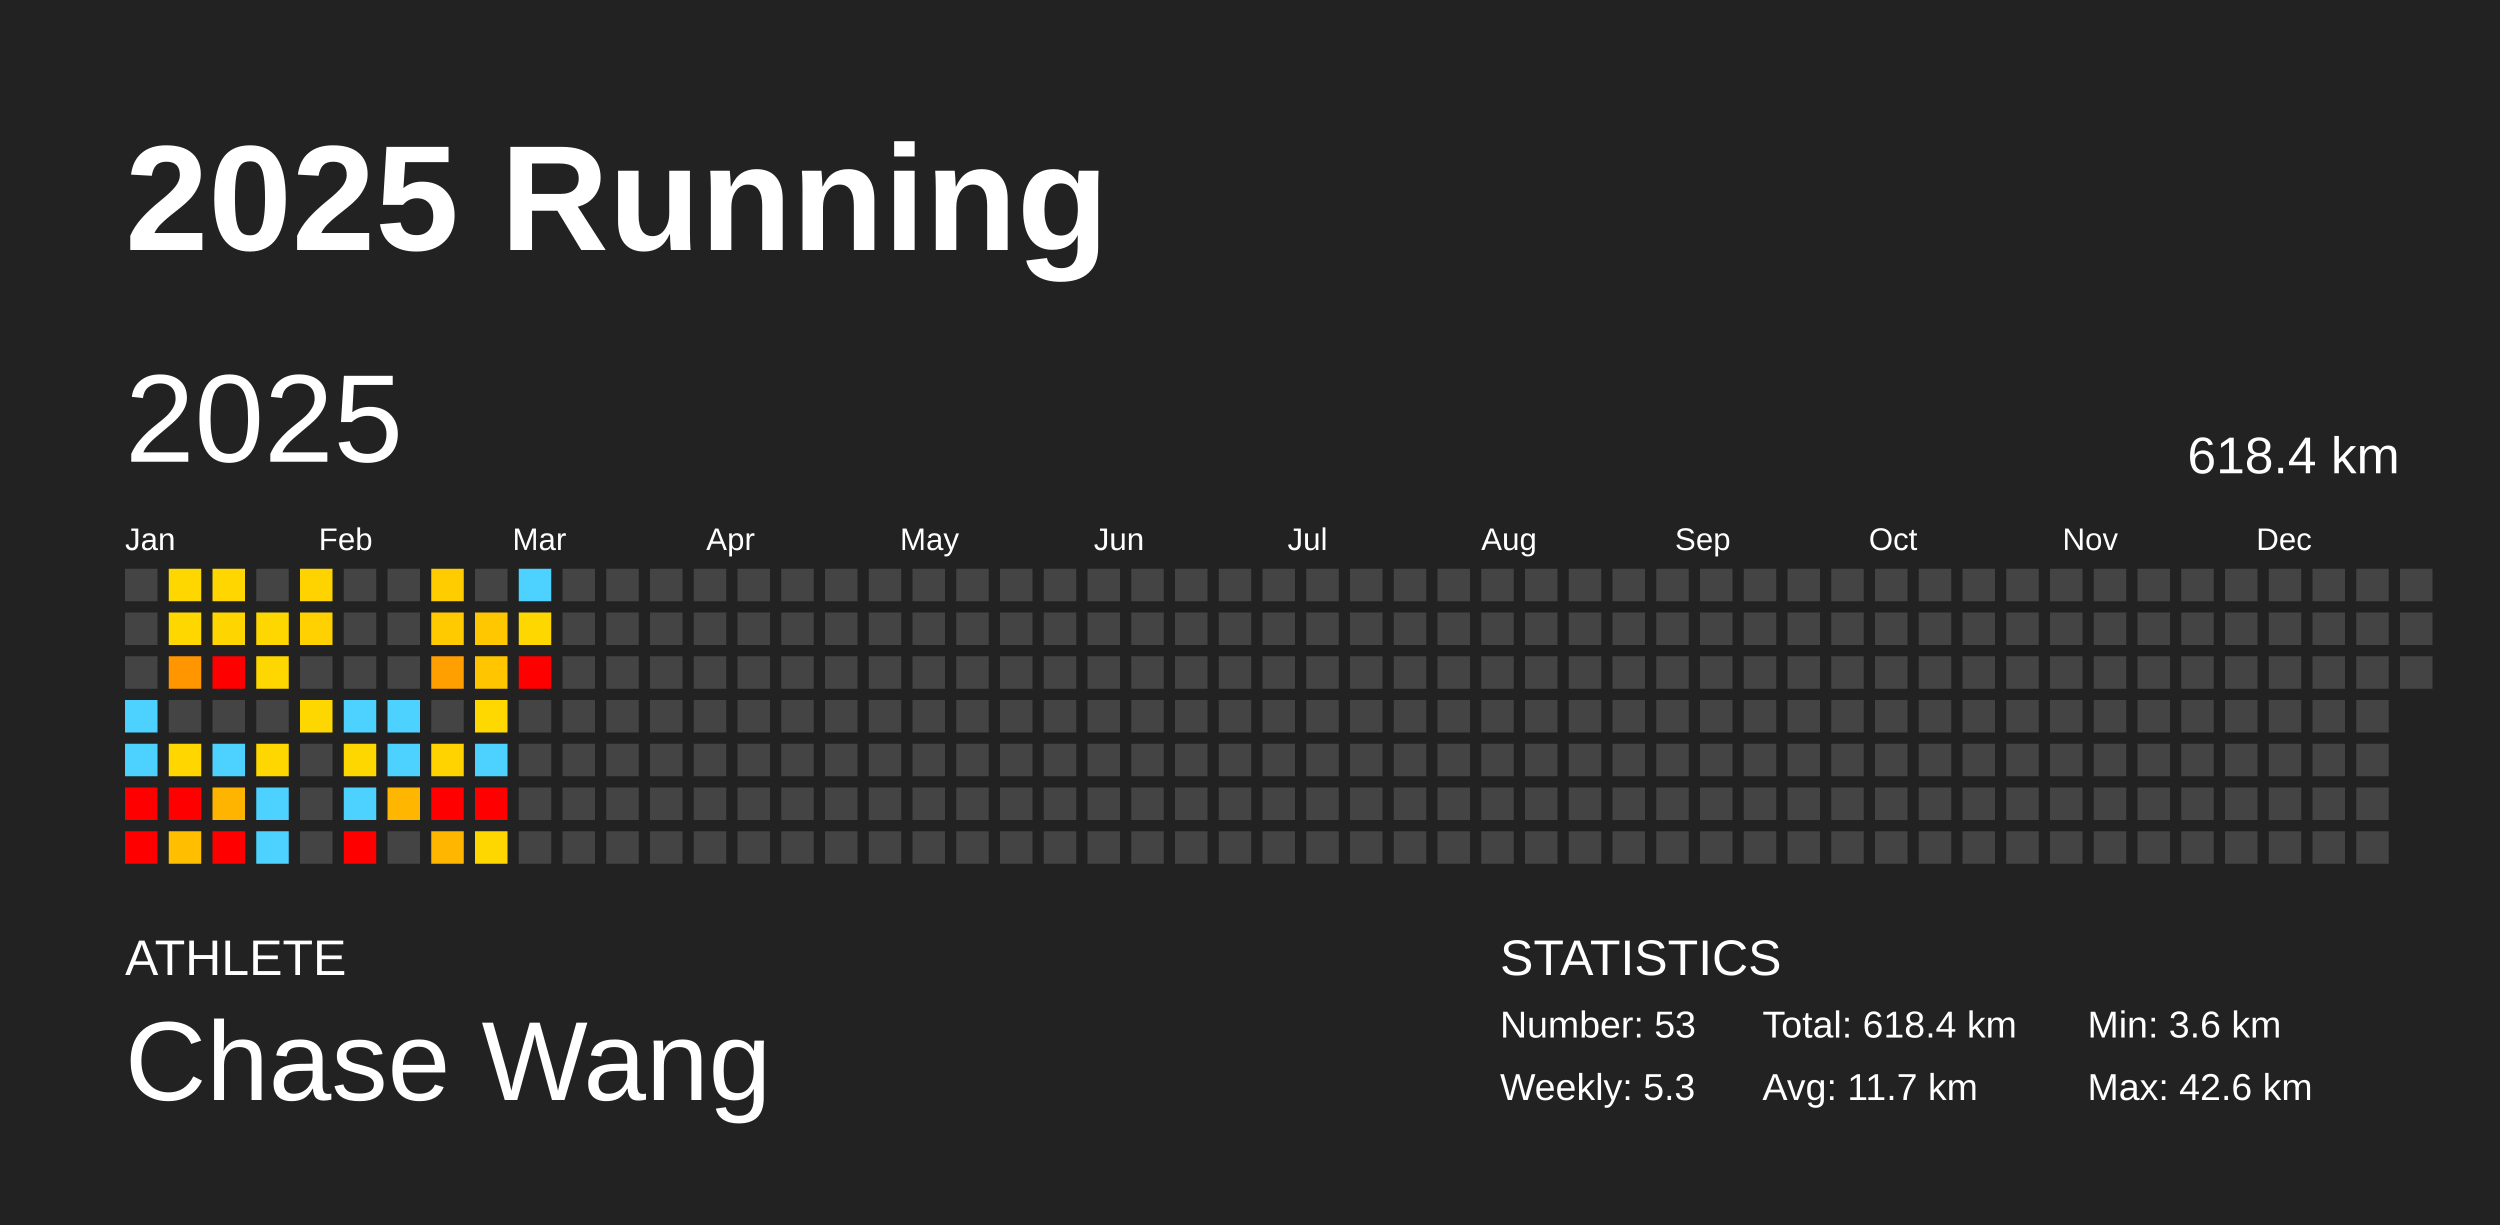
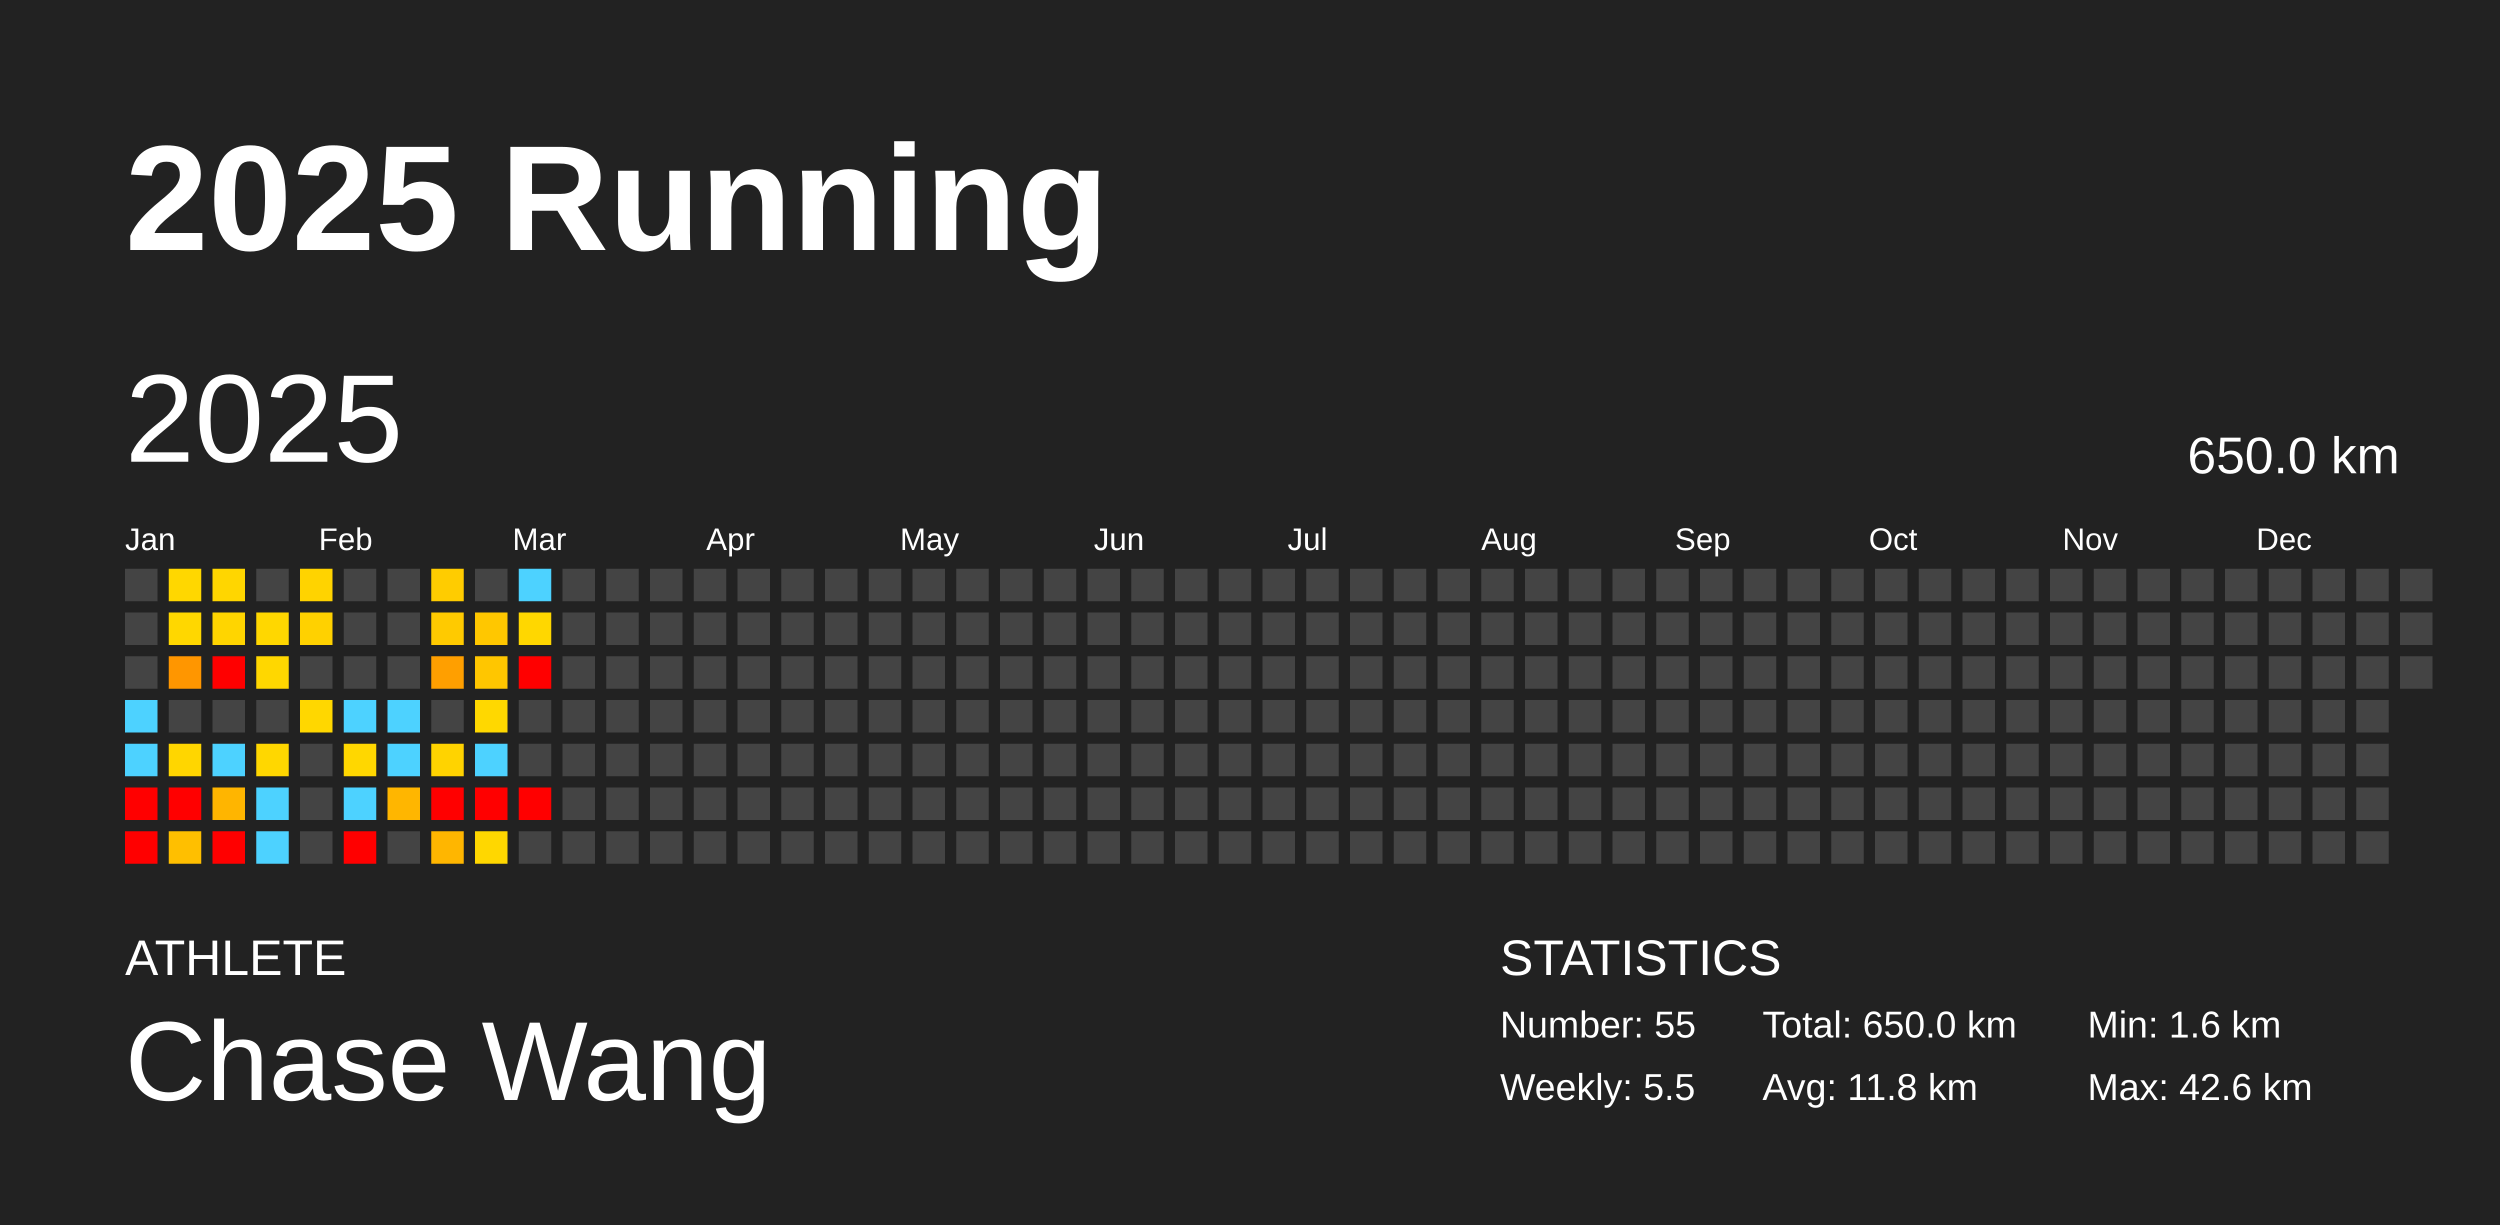
<svg xmlns="http://www.w3.org/2000/svg" baseProfile="full" height="98mm" version="1.1" viewBox="0,0,200,98" width="200mm">
  <defs />
  <rect fill="#222222" height="98" width="200" x="0" y="0" />
  <text fill="#FFFFFF" style="font-size:12px; font-family:Arial; font-weight:bold;" x="10" y="20">2025 Running</text>
  <text fill="#FFFFFF" style="font-size:4px; font-family:Arial" x="10" y="78">ATHLETE</text>
  <text fill="#FFFFFF" style="font-size:9px; font-family:Arial" x="10" y="88">Chase Wang</text>
  <text fill="#FFFFFF" style="font-size:4px; font-family:Arial" x="120" y="78">STATISTICS</text>
-   <text fill="#FFFFFF" style="font-size:3px; font-family:Arial" x="120" y="83">Number: 53</text>
-   <text fill="#FFFFFF" style="font-size:3px; font-family:Arial" x="120" y="88">Weekly: 5.3</text>
-   <text fill="#FFFFFF" style="font-size:3px; font-family:Arial" x="141" y="83">Total: 618.4 km</text>
-   <text fill="#FFFFFF" style="font-size:3px; font-family:Arial" x="141" y="88">Avg: 11.7 km</text>
-   <text fill="#FFFFFF" style="font-size:3px; font-family:Arial" x="167" y="83">Min: 3.6 km</text>
+   <text fill="#FFFFFF" style="font-size:3px; font-family:Arial" x="120" y="83">Number: 55</text>
+   <text fill="#FFFFFF" style="font-size:3px; font-family:Arial" x="120" y="88">Weekly: 5.5</text>
+   <text fill="#FFFFFF" style="font-size:3px; font-family:Arial" x="141" y="83">Total: 650.0 km</text>
+   <text fill="#FFFFFF" style="font-size:3px; font-family:Arial" x="141" y="88">Avg: 11.8 km</text>
+   <text fill="#FFFFFF" style="font-size:3px; font-family:Arial" x="167" y="83">Min: 1.6 km</text>
  <text fill="#FFFFFF" style="font-size:3px; font-family:Arial" x="167" y="88">Max: 42.6 km</text>
  <text dominant-baseline="hanging" fill="#FFFFFF" style="font-size:10.0px; font-family:Arial;" x="10" y="30">2025</text>
-   <text dominant-baseline="hanging" fill="#FFFFFF" style="font-size:4.125px; font-family:Arial;" x="175" y="35">618.4 km</text>
+   <text dominant-baseline="hanging" fill="#FFFFFF" style="font-size:4.125px; font-family:Arial;" x="175" y="35">650.0 km</text>
  <text fill="#FFFFFF" style="font-size:2.5px; font-family:Arial" x="10.0" y="44">Jan</text>
  <text fill="#FFFFFF" style="font-size:2.5px; font-family:Arial" x="25.5" y="44">Feb</text>
  <text fill="#FFFFFF" style="font-size:2.5px; font-family:Arial" x="41.0" y="44">Mar</text>
  <text fill="#FFFFFF" style="font-size:2.5px; font-family:Arial" x="56.5" y="44">Apr</text>
  <text fill="#FFFFFF" style="font-size:2.5px; font-family:Arial" x="72.0" y="44">May</text>
  <text fill="#FFFFFF" style="font-size:2.5px; font-family:Arial" x="87.5" y="44">Jun</text>
  <text fill="#FFFFFF" style="font-size:2.5px; font-family:Arial" x="103.0" y="44">Jul</text>
  <text fill="#FFFFFF" style="font-size:2.5px; font-family:Arial" x="118.5" y="44">Aug</text>
  <text fill="#FFFFFF" style="font-size:2.5px; font-family:Arial" x="134.0" y="44">Sep</text>
  <text fill="#FFFFFF" style="font-size:2.5px; font-family:Arial" x="149.5" y="44">Oct</text>
  <text fill="#FFFFFF" style="font-size:2.5px; font-family:Arial" x="165.0" y="44">Nov</text>
  <text fill="#FFFFFF" style="font-size:2.5px; font-family:Arial" x="180.5" y="44">Dec</text>
  <rect fill="#444444" height="2.6" width="2.6" x="10.0" y="45.5" />
  <rect fill="#444444" height="2.6" width="2.6" x="10.0" y="49.0" />
  <rect fill="#444444" height="2.6" width="2.6" x="10.0" y="52.5" />
  <rect fill="#4dd2ff" height="2.6" width="2.6" x="10.0" y="56.0" />
  <rect fill="#4dd2ff" height="2.6" width="2.6" x="10.0" y="59.5" />
  <rect fill="red" height="2.6" width="2.6" x="10.0" y="63.0" />
  <rect fill="red" height="2.6" width="2.6" x="10.0" y="66.5" />
  <rect fill="#ffd700" height="2.6" width="2.6" x="13.5" y="45.5" />
  <rect fill="#ffd700" height="2.6" width="2.6" x="13.5" y="49.0" />
  <rect fill="#ff9600" height="2.6" width="2.6" x="13.5" y="52.5" />
  <rect fill="#444444" height="2.6" width="2.6" x="13.5" y="56.0" />
  <rect fill="#ffd600" height="2.6" width="2.6" x="13.5" y="59.5" />
  <rect fill="red" height="2.6" width="2.6" x="13.5" y="63.0" />
  <rect fill="#ffbf00" height="2.6" width="2.6" x="13.5" y="66.5" />
  <rect fill="#ffd600" height="2.6" width="2.6" x="17.0" y="45.5" />
  <rect fill="#ffd500" height="2.6" width="2.6" x="17.0" y="49.0" />
  <rect fill="red" height="2.6" width="2.6" x="17.0" y="52.5" />
  <rect fill="#444444" height="2.6" width="2.6" x="17.0" y="56.0" />
  <rect fill="#4dd2ff" height="2.6" width="2.6" x="17.0" y="59.5" />
  <rect fill="#ffb500" height="2.6" width="2.6" x="17.0" y="63.0" />
  <rect fill="red" height="2.6" width="2.6" x="17.0" y="66.5" />
  <rect fill="#444444" height="2.6" width="2.6" x="20.5" y="45.5" />
  <rect fill="#ffd700" height="2.6" width="2.6" x="20.5" y="49.0" />
  <rect fill="#ffd700" height="2.6" width="2.6" x="20.5" y="52.5" />
  <rect fill="#444444" height="2.6" width="2.6" x="20.5" y="56.0" />
  <rect fill="#ffd700" height="2.6" width="2.6" x="20.5" y="59.5" />
  <rect fill="#4dd2ff" height="2.6" width="2.6" x="20.5" y="63.0" />
  <rect fill="#4dd2ff" height="2.6" width="2.6" x="20.5" y="66.5" />
  <rect fill="#ffd300" height="2.6" width="2.6" x="24.0" y="45.5" />
  <rect fill="#ffd100" height="2.6" width="2.6" x="24.0" y="49.0" />
  <rect fill="#444444" height="2.6" width="2.6" x="24.0" y="52.5" />
  <rect fill="#ffd700" height="2.6" width="2.6" x="24.0" y="56.0" />
  <rect fill="#444444" height="2.6" width="2.6" x="24.0" y="59.5" />
  <rect fill="#444444" height="2.6" width="2.6" x="24.0" y="63.0" />
  <rect fill="#444444" height="2.6" width="2.6" x="24.0" y="66.5" />
  <rect fill="#444444" height="2.6" width="2.6" x="27.5" y="45.5" />
  <rect fill="#444444" height="2.6" width="2.6" x="27.5" y="49.0" />
  <rect fill="#444444" height="2.6" width="2.6" x="27.5" y="52.5" />
  <rect fill="#4dd2ff" height="2.6" width="2.6" x="27.5" y="56.0" />
  <rect fill="#ffd700" height="2.6" width="2.6" x="27.5" y="59.5" />
  <rect fill="#4dd2ff" height="2.6" width="2.6" x="27.5" y="63.0" />
  <rect fill="red" height="2.6" width="2.6" x="27.5" y="66.5" />
  <rect fill="#444444" height="2.6" width="2.6" x="31.0" y="45.5" />
  <rect fill="#444444" height="2.6" width="2.6" x="31.0" y="49.0" />
  <rect fill="#444444" height="2.6" width="2.6" x="31.0" y="52.5" />
  <rect fill="#4dd2ff" height="2.6" width="2.6" x="31.0" y="56.0" />
  <rect fill="#4dd2ff" height="2.6" width="2.6" x="31.0" y="59.5" />
  <rect fill="#ffb600" height="2.6" width="2.6" x="31.0" y="63.0" />
  <rect fill="#444444" height="2.6" width="2.6" x="31.0" y="66.5" />
  <rect fill="#ffcc00" height="2.6" width="2.6" x="34.5" y="45.5" />
  <rect fill="#ffca00" height="2.6" width="2.6" x="34.5" y="49.0" />
  <rect fill="#ff9f00" height="2.6" width="2.6" x="34.5" y="52.5" />
  <rect fill="#444444" height="2.6" width="2.6" x="34.5" y="56.0" />
  <rect fill="#ffd300" height="2.6" width="2.6" x="34.5" y="59.5" />
  <rect fill="red" height="2.6" width="2.6" x="34.5" y="63.0" />
  <rect fill="#ffb600" height="2.6" width="2.6" x="34.5" y="66.5" />
  <rect fill="#444444" height="2.6" width="2.6" x="38.0" y="45.5" />
  <rect fill="#ffc700" height="2.6" width="2.6" x="38.0" y="49.0" />
  <rect fill="#ffc600" height="2.6" width="2.6" x="38.0" y="52.5" />
  <rect fill="#ffd800" height="2.6" width="2.6" x="38.0" y="56.0" />
  <rect fill="#4dd2ff" height="2.6" width="2.6" x="38.0" y="59.5" />
  <rect fill="red" height="2.6" width="2.6" x="38.0" y="63.0" />
  <rect fill="#ffd700" height="2.6" width="2.6" x="38.0" y="66.5" />
  <rect fill="#4dd2ff" height="2.6" width="2.6" x="41.5" y="45.5" />
  <rect fill="#ffd700" height="2.6" width="2.6" x="41.5" y="49.0" />
  <rect fill="red" height="2.6" width="2.6" x="41.5" y="52.5" />
  <rect fill="#444444" height="2.6" width="2.6" x="41.5" y="56.0" />
  <rect fill="#444444" height="2.6" width="2.6" x="41.5" y="59.5" />
-   <rect fill="#444444" height="2.6" width="2.6" x="41.5" y="63.0" />
+   <rect fill="red" height="2.6" width="2.6" x="41.5" y="63.0" />
  <rect fill="#444444" height="2.6" width="2.6" x="41.5" y="66.5" />
  <rect fill="#444444" height="2.6" width="2.6" x="45.0" y="45.5" />
  <rect fill="#444444" height="2.6" width="2.6" x="45.0" y="49.0" />
  <rect fill="#444444" height="2.6" width="2.6" x="45.0" y="52.5" />
  <rect fill="#444444" height="2.6" width="2.6" x="45.0" y="56.0" />
  <rect fill="#444444" height="2.6" width="2.6" x="45.0" y="59.5" />
  <rect fill="#444444" height="2.6" width="2.6" x="45.0" y="63.0" />
  <rect fill="#444444" height="2.6" width="2.6" x="45.0" y="66.5" />
  <rect fill="#444444" height="2.6" width="2.6" x="48.5" y="45.5" />
  <rect fill="#444444" height="2.6" width="2.6" x="48.5" y="49.0" />
  <rect fill="#444444" height="2.6" width="2.6" x="48.5" y="52.5" />
  <rect fill="#444444" height="2.6" width="2.6" x="48.5" y="56.0" />
  <rect fill="#444444" height="2.6" width="2.6" x="48.5" y="59.5" />
  <rect fill="#444444" height="2.6" width="2.6" x="48.5" y="63.0" />
  <rect fill="#444444" height="2.6" width="2.6" x="48.5" y="66.5" />
  <rect fill="#444444" height="2.6" width="2.6" x="52.0" y="45.5" />
  <rect fill="#444444" height="2.6" width="2.6" x="52.0" y="49.0" />
  <rect fill="#444444" height="2.6" width="2.6" x="52.0" y="52.5" />
  <rect fill="#444444" height="2.6" width="2.6" x="52.0" y="56.0" />
  <rect fill="#444444" height="2.6" width="2.6" x="52.0" y="59.5" />
  <rect fill="#444444" height="2.6" width="2.6" x="52.0" y="63.0" />
  <rect fill="#444444" height="2.6" width="2.6" x="52.0" y="66.5" />
  <rect fill="#444444" height="2.6" width="2.6" x="55.5" y="45.5" />
  <rect fill="#444444" height="2.6" width="2.6" x="55.5" y="49.0" />
  <rect fill="#444444" height="2.6" width="2.6" x="55.5" y="52.5" />
  <rect fill="#444444" height="2.6" width="2.6" x="55.5" y="56.0" />
  <rect fill="#444444" height="2.6" width="2.6" x="55.5" y="59.5" />
  <rect fill="#444444" height="2.6" width="2.6" x="55.5" y="63.0" />
  <rect fill="#444444" height="2.6" width="2.6" x="55.5" y="66.5" />
  <rect fill="#444444" height="2.6" width="2.6" x="59.0" y="45.5" />
  <rect fill="#444444" height="2.6" width="2.6" x="59.0" y="49.0" />
  <rect fill="#444444" height="2.6" width="2.6" x="59.0" y="52.5" />
  <rect fill="#444444" height="2.6" width="2.6" x="59.0" y="56.0" />
  <rect fill="#444444" height="2.6" width="2.6" x="59.0" y="59.5" />
  <rect fill="#444444" height="2.6" width="2.6" x="59.0" y="63.0" />
  <rect fill="#444444" height="2.6" width="2.6" x="59.0" y="66.5" />
  <rect fill="#444444" height="2.6" width="2.6" x="62.5" y="45.5" />
  <rect fill="#444444" height="2.6" width="2.6" x="62.5" y="49.0" />
  <rect fill="#444444" height="2.6" width="2.6" x="62.5" y="52.5" />
  <rect fill="#444444" height="2.6" width="2.6" x="62.5" y="56.0" />
  <rect fill="#444444" height="2.6" width="2.6" x="62.5" y="59.5" />
  <rect fill="#444444" height="2.6" width="2.6" x="62.5" y="63.0" />
  <rect fill="#444444" height="2.6" width="2.6" x="62.5" y="66.5" />
  <rect fill="#444444" height="2.6" width="2.6" x="66.0" y="45.5" />
  <rect fill="#444444" height="2.6" width="2.6" x="66.0" y="49.0" />
  <rect fill="#444444" height="2.6" width="2.6" x="66.0" y="52.5" />
  <rect fill="#444444" height="2.6" width="2.6" x="66.0" y="56.0" />
  <rect fill="#444444" height="2.6" width="2.6" x="66.0" y="59.5" />
  <rect fill="#444444" height="2.6" width="2.6" x="66.0" y="63.0" />
  <rect fill="#444444" height="2.6" width="2.6" x="66.0" y="66.5" />
  <rect fill="#444444" height="2.6" width="2.6" x="69.5" y="45.5" />
  <rect fill="#444444" height="2.6" width="2.6" x="69.5" y="49.0" />
  <rect fill="#444444" height="2.6" width="2.6" x="69.5" y="52.5" />
  <rect fill="#444444" height="2.6" width="2.6" x="69.5" y="56.0" />
  <rect fill="#444444" height="2.6" width="2.6" x="69.5" y="59.5" />
  <rect fill="#444444" height="2.6" width="2.6" x="69.5" y="63.0" />
  <rect fill="#444444" height="2.6" width="2.6" x="69.5" y="66.5" />
  <rect fill="#444444" height="2.6" width="2.6" x="73.0" y="45.5" />
  <rect fill="#444444" height="2.6" width="2.6" x="73.0" y="49.0" />
  <rect fill="#444444" height="2.6" width="2.6" x="73.0" y="52.5" />
  <rect fill="#444444" height="2.6" width="2.6" x="73.0" y="56.0" />
  <rect fill="#444444" height="2.6" width="2.6" x="73.0" y="59.5" />
  <rect fill="#444444" height="2.6" width="2.6" x="73.0" y="63.0" />
  <rect fill="#444444" height="2.6" width="2.6" x="73.0" y="66.5" />
  <rect fill="#444444" height="2.6" width="2.6" x="76.5" y="45.5" />
  <rect fill="#444444" height="2.6" width="2.6" x="76.5" y="49.0" />
  <rect fill="#444444" height="2.6" width="2.6" x="76.5" y="52.5" />
  <rect fill="#444444" height="2.6" width="2.6" x="76.5" y="56.0" />
  <rect fill="#444444" height="2.6" width="2.6" x="76.5" y="59.5" />
  <rect fill="#444444" height="2.6" width="2.6" x="76.5" y="63.0" />
  <rect fill="#444444" height="2.6" width="2.6" x="76.5" y="66.5" />
  <rect fill="#444444" height="2.6" width="2.6" x="80.0" y="45.5" />
  <rect fill="#444444" height="2.6" width="2.6" x="80.0" y="49.0" />
  <rect fill="#444444" height="2.6" width="2.6" x="80.0" y="52.5" />
  <rect fill="#444444" height="2.6" width="2.6" x="80.0" y="56.0" />
  <rect fill="#444444" height="2.6" width="2.6" x="80.0" y="59.5" />
  <rect fill="#444444" height="2.6" width="2.6" x="80.0" y="63.0" />
  <rect fill="#444444" height="2.6" width="2.6" x="80.0" y="66.5" />
  <rect fill="#444444" height="2.6" width="2.6" x="83.5" y="45.5" />
  <rect fill="#444444" height="2.6" width="2.6" x="83.5" y="49.0" />
  <rect fill="#444444" height="2.6" width="2.6" x="83.5" y="52.5" />
  <rect fill="#444444" height="2.6" width="2.6" x="83.5" y="56.0" />
  <rect fill="#444444" height="2.6" width="2.6" x="83.5" y="59.5" />
  <rect fill="#444444" height="2.6" width="2.6" x="83.5" y="63.0" />
  <rect fill="#444444" height="2.6" width="2.6" x="83.5" y="66.5" />
  <rect fill="#444444" height="2.6" width="2.6" x="87.0" y="45.5" />
  <rect fill="#444444" height="2.6" width="2.6" x="87.0" y="49.0" />
  <rect fill="#444444" height="2.6" width="2.6" x="87.0" y="52.5" />
  <rect fill="#444444" height="2.6" width="2.6" x="87.0" y="56.0" />
  <rect fill="#444444" height="2.6" width="2.6" x="87.0" y="59.5" />
  <rect fill="#444444" height="2.6" width="2.6" x="87.0" y="63.0" />
  <rect fill="#444444" height="2.6" width="2.6" x="87.0" y="66.5" />
  <rect fill="#444444" height="2.6" width="2.6" x="90.5" y="45.5" />
  <rect fill="#444444" height="2.6" width="2.6" x="90.5" y="49.0" />
  <rect fill="#444444" height="2.6" width="2.6" x="90.5" y="52.5" />
  <rect fill="#444444" height="2.6" width="2.6" x="90.5" y="56.0" />
  <rect fill="#444444" height="2.6" width="2.6" x="90.5" y="59.5" />
  <rect fill="#444444" height="2.6" width="2.6" x="90.5" y="63.0" />
  <rect fill="#444444" height="2.6" width="2.6" x="90.5" y="66.5" />
  <rect fill="#444444" height="2.6" width="2.6" x="94.0" y="45.5" />
  <rect fill="#444444" height="2.6" width="2.6" x="94.0" y="49.0" />
  <rect fill="#444444" height="2.6" width="2.6" x="94.0" y="52.5" />
  <rect fill="#444444" height="2.6" width="2.6" x="94.0" y="56.0" />
  <rect fill="#444444" height="2.6" width="2.6" x="94.0" y="59.5" />
  <rect fill="#444444" height="2.6" width="2.6" x="94.0" y="63.0" />
  <rect fill="#444444" height="2.6" width="2.6" x="94.0" y="66.5" />
  <rect fill="#444444" height="2.6" width="2.6" x="97.5" y="45.5" />
  <rect fill="#444444" height="2.6" width="2.6" x="97.5" y="49.0" />
  <rect fill="#444444" height="2.6" width="2.6" x="97.5" y="52.5" />
  <rect fill="#444444" height="2.6" width="2.6" x="97.5" y="56.0" />
  <rect fill="#444444" height="2.6" width="2.6" x="97.5" y="59.5" />
  <rect fill="#444444" height="2.6" width="2.6" x="97.5" y="63.0" />
  <rect fill="#444444" height="2.6" width="2.6" x="97.5" y="66.5" />
  <rect fill="#444444" height="2.6" width="2.6" x="101.0" y="45.5" />
  <rect fill="#444444" height="2.6" width="2.6" x="101.0" y="49.0" />
  <rect fill="#444444" height="2.6" width="2.6" x="101.0" y="52.5" />
  <rect fill="#444444" height="2.6" width="2.6" x="101.0" y="56.0" />
  <rect fill="#444444" height="2.6" width="2.6" x="101.0" y="59.5" />
  <rect fill="#444444" height="2.6" width="2.6" x="101.0" y="63.0" />
  <rect fill="#444444" height="2.6" width="2.6" x="101.0" y="66.5" />
  <rect fill="#444444" height="2.6" width="2.6" x="104.5" y="45.5" />
  <rect fill="#444444" height="2.6" width="2.6" x="104.5" y="49.0" />
  <rect fill="#444444" height="2.6" width="2.6" x="104.5" y="52.5" />
  <rect fill="#444444" height="2.6" width="2.6" x="104.5" y="56.0" />
  <rect fill="#444444" height="2.6" width="2.6" x="104.5" y="59.5" />
  <rect fill="#444444" height="2.6" width="2.6" x="104.5" y="63.0" />
  <rect fill="#444444" height="2.6" width="2.6" x="104.5" y="66.5" />
  <rect fill="#444444" height="2.6" width="2.6" x="108.0" y="45.5" />
  <rect fill="#444444" height="2.6" width="2.6" x="108.0" y="49.0" />
  <rect fill="#444444" height="2.6" width="2.6" x="108.0" y="52.5" />
  <rect fill="#444444" height="2.6" width="2.6" x="108.0" y="56.0" />
  <rect fill="#444444" height="2.6" width="2.6" x="108.0" y="59.5" />
  <rect fill="#444444" height="2.6" width="2.6" x="108.0" y="63.0" />
  <rect fill="#444444" height="2.6" width="2.6" x="108.0" y="66.5" />
  <rect fill="#444444" height="2.6" width="2.6" x="111.5" y="45.5" />
  <rect fill="#444444" height="2.6" width="2.6" x="111.5" y="49.0" />
  <rect fill="#444444" height="2.6" width="2.6" x="111.5" y="52.5" />
  <rect fill="#444444" height="2.6" width="2.6" x="111.5" y="56.0" />
  <rect fill="#444444" height="2.6" width="2.6" x="111.5" y="59.5" />
  <rect fill="#444444" height="2.6" width="2.6" x="111.5" y="63.0" />
  <rect fill="#444444" height="2.6" width="2.6" x="111.5" y="66.5" />
  <rect fill="#444444" height="2.6" width="2.6" x="115.0" y="45.5" />
  <rect fill="#444444" height="2.6" width="2.6" x="115.0" y="49.0" />
  <rect fill="#444444" height="2.6" width="2.6" x="115.0" y="52.5" />
  <rect fill="#444444" height="2.6" width="2.6" x="115.0" y="56.0" />
  <rect fill="#444444" height="2.6" width="2.6" x="115.0" y="59.5" />
  <rect fill="#444444" height="2.6" width="2.6" x="115.0" y="63.0" />
  <rect fill="#444444" height="2.6" width="2.6" x="115.0" y="66.5" />
  <rect fill="#444444" height="2.6" width="2.6" x="118.5" y="45.5" />
  <rect fill="#444444" height="2.6" width="2.6" x="118.5" y="49.0" />
  <rect fill="#444444" height="2.6" width="2.6" x="118.5" y="52.5" />
  <rect fill="#444444" height="2.6" width="2.6" x="118.5" y="56.0" />
  <rect fill="#444444" height="2.6" width="2.6" x="118.5" y="59.5" />
  <rect fill="#444444" height="2.6" width="2.6" x="118.5" y="63.0" />
  <rect fill="#444444" height="2.6" width="2.6" x="118.5" y="66.5" />
  <rect fill="#444444" height="2.6" width="2.6" x="122.0" y="45.5" />
  <rect fill="#444444" height="2.6" width="2.6" x="122.0" y="49.0" />
  <rect fill="#444444" height="2.6" width="2.6" x="122.0" y="52.5" />
  <rect fill="#444444" height="2.6" width="2.6" x="122.0" y="56.0" />
  <rect fill="#444444" height="2.6" width="2.6" x="122.0" y="59.5" />
  <rect fill="#444444" height="2.6" width="2.6" x="122.0" y="63.0" />
  <rect fill="#444444" height="2.6" width="2.6" x="122.0" y="66.5" />
  <rect fill="#444444" height="2.6" width="2.6" x="125.5" y="45.5" />
  <rect fill="#444444" height="2.6" width="2.6" x="125.5" y="49.0" />
  <rect fill="#444444" height="2.6" width="2.6" x="125.5" y="52.5" />
  <rect fill="#444444" height="2.6" width="2.6" x="125.5" y="56.0" />
  <rect fill="#444444" height="2.6" width="2.6" x="125.5" y="59.5" />
  <rect fill="#444444" height="2.6" width="2.6" x="125.5" y="63.0" />
  <rect fill="#444444" height="2.6" width="2.6" x="125.5" y="66.5" />
  <rect fill="#444444" height="2.6" width="2.6" x="129.0" y="45.5" />
  <rect fill="#444444" height="2.6" width="2.6" x="129.0" y="49.0" />
  <rect fill="#444444" height="2.6" width="2.6" x="129.0" y="52.5" />
  <rect fill="#444444" height="2.6" width="2.6" x="129.0" y="56.0" />
  <rect fill="#444444" height="2.6" width="2.6" x="129.0" y="59.5" />
  <rect fill="#444444" height="2.6" width="2.6" x="129.0" y="63.0" />
  <rect fill="#444444" height="2.6" width="2.6" x="129.0" y="66.5" />
  <rect fill="#444444" height="2.6" width="2.6" x="132.5" y="45.5" />
  <rect fill="#444444" height="2.6" width="2.6" x="132.5" y="49.0" />
  <rect fill="#444444" height="2.6" width="2.6" x="132.5" y="52.5" />
  <rect fill="#444444" height="2.6" width="2.6" x="132.5" y="56.0" />
  <rect fill="#444444" height="2.6" width="2.6" x="132.5" y="59.5" />
  <rect fill="#444444" height="2.6" width="2.6" x="132.5" y="63.0" />
  <rect fill="#444444" height="2.6" width="2.6" x="132.5" y="66.5" />
  <rect fill="#444444" height="2.6" width="2.6" x="136.0" y="45.5" />
  <rect fill="#444444" height="2.6" width="2.6" x="136.0" y="49.0" />
  <rect fill="#444444" height="2.6" width="2.6" x="136.0" y="52.5" />
  <rect fill="#444444" height="2.6" width="2.6" x="136.0" y="56.0" />
  <rect fill="#444444" height="2.6" width="2.6" x="136.0" y="59.5" />
  <rect fill="#444444" height="2.6" width="2.6" x="136.0" y="63.0" />
  <rect fill="#444444" height="2.6" width="2.6" x="136.0" y="66.5" />
  <rect fill="#444444" height="2.6" width="2.6" x="139.5" y="45.5" />
  <rect fill="#444444" height="2.6" width="2.6" x="139.5" y="49.0" />
  <rect fill="#444444" height="2.6" width="2.6" x="139.5" y="52.5" />
  <rect fill="#444444" height="2.6" width="2.6" x="139.5" y="56.0" />
  <rect fill="#444444" height="2.6" width="2.6" x="139.5" y="59.5" />
  <rect fill="#444444" height="2.6" width="2.6" x="139.5" y="63.0" />
  <rect fill="#444444" height="2.6" width="2.6" x="139.5" y="66.5" />
  <rect fill="#444444" height="2.6" width="2.6" x="143.0" y="45.5" />
  <rect fill="#444444" height="2.6" width="2.6" x="143.0" y="49.0" />
  <rect fill="#444444" height="2.6" width="2.6" x="143.0" y="52.5" />
  <rect fill="#444444" height="2.6" width="2.6" x="143.0" y="56.0" />
  <rect fill="#444444" height="2.6" width="2.6" x="143.0" y="59.5" />
  <rect fill="#444444" height="2.6" width="2.6" x="143.0" y="63.0" />
  <rect fill="#444444" height="2.6" width="2.6" x="143.0" y="66.5" />
  <rect fill="#444444" height="2.6" width="2.6" x="146.5" y="45.5" />
  <rect fill="#444444" height="2.6" width="2.6" x="146.5" y="49.0" />
  <rect fill="#444444" height="2.6" width="2.6" x="146.5" y="52.5" />
  <rect fill="#444444" height="2.6" width="2.6" x="146.5" y="56.0" />
  <rect fill="#444444" height="2.6" width="2.6" x="146.5" y="59.5" />
  <rect fill="#444444" height="2.6" width="2.6" x="146.5" y="63.0" />
  <rect fill="#444444" height="2.6" width="2.6" x="146.5" y="66.5" />
  <rect fill="#444444" height="2.6" width="2.6" x="150.0" y="45.5" />
  <rect fill="#444444" height="2.6" width="2.6" x="150.0" y="49.0" />
  <rect fill="#444444" height="2.6" width="2.6" x="150.0" y="52.5" />
  <rect fill="#444444" height="2.6" width="2.6" x="150.0" y="56.0" />
  <rect fill="#444444" height="2.6" width="2.6" x="150.0" y="59.5" />
  <rect fill="#444444" height="2.6" width="2.6" x="150.0" y="63.0" />
  <rect fill="#444444" height="2.6" width="2.6" x="150.0" y="66.5" />
  <rect fill="#444444" height="2.6" width="2.6" x="153.5" y="45.5" />
  <rect fill="#444444" height="2.6" width="2.6" x="153.5" y="49.0" />
  <rect fill="#444444" height="2.6" width="2.6" x="153.5" y="52.5" />
  <rect fill="#444444" height="2.6" width="2.6" x="153.5" y="56.0" />
  <rect fill="#444444" height="2.6" width="2.6" x="153.5" y="59.5" />
  <rect fill="#444444" height="2.6" width="2.6" x="153.5" y="63.0" />
  <rect fill="#444444" height="2.6" width="2.6" x="153.5" y="66.5" />
  <rect fill="#444444" height="2.6" width="2.6" x="157.0" y="45.5" />
  <rect fill="#444444" height="2.6" width="2.6" x="157.0" y="49.0" />
  <rect fill="#444444" height="2.6" width="2.6" x="157.0" y="52.5" />
  <rect fill="#444444" height="2.6" width="2.6" x="157.0" y="56.0" />
  <rect fill="#444444" height="2.6" width="2.6" x="157.0" y="59.5" />
  <rect fill="#444444" height="2.6" width="2.6" x="157.0" y="63.0" />
  <rect fill="#444444" height="2.6" width="2.6" x="157.0" y="66.5" />
  <rect fill="#444444" height="2.6" width="2.6" x="160.5" y="45.5" />
  <rect fill="#444444" height="2.6" width="2.6" x="160.5" y="49.0" />
  <rect fill="#444444" height="2.6" width="2.6" x="160.5" y="52.5" />
  <rect fill="#444444" height="2.6" width="2.6" x="160.5" y="56.0" />
  <rect fill="#444444" height="2.6" width="2.6" x="160.5" y="59.5" />
  <rect fill="#444444" height="2.6" width="2.6" x="160.5" y="63.0" />
  <rect fill="#444444" height="2.6" width="2.6" x="160.5" y="66.5" />
  <rect fill="#444444" height="2.6" width="2.6" x="164.0" y="45.5" />
  <rect fill="#444444" height="2.6" width="2.6" x="164.0" y="49.0" />
  <rect fill="#444444" height="2.6" width="2.6" x="164.0" y="52.5" />
  <rect fill="#444444" height="2.6" width="2.6" x="164.0" y="56.0" />
  <rect fill="#444444" height="2.6" width="2.6" x="164.0" y="59.5" />
  <rect fill="#444444" height="2.6" width="2.6" x="164.0" y="63.0" />
  <rect fill="#444444" height="2.6" width="2.6" x="164.0" y="66.5" />
  <rect fill="#444444" height="2.6" width="2.6" x="167.5" y="45.5" />
  <rect fill="#444444" height="2.6" width="2.6" x="167.5" y="49.0" />
  <rect fill="#444444" height="2.6" width="2.6" x="167.5" y="52.5" />
  <rect fill="#444444" height="2.6" width="2.6" x="167.5" y="56.0" />
  <rect fill="#444444" height="2.6" width="2.6" x="167.5" y="59.5" />
  <rect fill="#444444" height="2.6" width="2.6" x="167.5" y="63.0" />
  <rect fill="#444444" height="2.6" width="2.6" x="167.5" y="66.5" />
  <rect fill="#444444" height="2.6" width="2.6" x="171.0" y="45.5" />
  <rect fill="#444444" height="2.6" width="2.6" x="171.0" y="49.0" />
  <rect fill="#444444" height="2.6" width="2.6" x="171.0" y="52.5" />
  <rect fill="#444444" height="2.6" width="2.6" x="171.0" y="56.0" />
  <rect fill="#444444" height="2.6" width="2.6" x="171.0" y="59.5" />
  <rect fill="#444444" height="2.6" width="2.6" x="171.0" y="63.0" />
  <rect fill="#444444" height="2.6" width="2.6" x="171.0" y="66.5" />
  <rect fill="#444444" height="2.6" width="2.6" x="174.5" y="45.5" />
  <rect fill="#444444" height="2.6" width="2.6" x="174.5" y="49.0" />
  <rect fill="#444444" height="2.6" width="2.6" x="174.5" y="52.5" />
  <rect fill="#444444" height="2.6" width="2.6" x="174.5" y="56.0" />
  <rect fill="#444444" height="2.6" width="2.6" x="174.5" y="59.5" />
  <rect fill="#444444" height="2.6" width="2.6" x="174.5" y="63.0" />
  <rect fill="#444444" height="2.6" width="2.6" x="174.5" y="66.5" />
  <rect fill="#444444" height="2.6" width="2.6" x="178.0" y="45.5" />
  <rect fill="#444444" height="2.6" width="2.6" x="178.0" y="49.0" />
  <rect fill="#444444" height="2.6" width="2.6" x="178.0" y="52.5" />
  <rect fill="#444444" height="2.6" width="2.6" x="178.0" y="56.0" />
  <rect fill="#444444" height="2.6" width="2.6" x="178.0" y="59.5" />
  <rect fill="#444444" height="2.6" width="2.6" x="178.0" y="63.0" />
  <rect fill="#444444" height="2.6" width="2.6" x="178.0" y="66.5" />
  <rect fill="#444444" height="2.6" width="2.6" x="181.5" y="45.5" />
  <rect fill="#444444" height="2.6" width="2.6" x="181.5" y="49.0" />
  <rect fill="#444444" height="2.6" width="2.6" x="181.5" y="52.5" />
  <rect fill="#444444" height="2.6" width="2.6" x="181.5" y="56.0" />
  <rect fill="#444444" height="2.6" width="2.6" x="181.5" y="59.5" />
  <rect fill="#444444" height="2.6" width="2.6" x="181.5" y="63.0" />
  <rect fill="#444444" height="2.6" width="2.6" x="181.5" y="66.5" />
  <rect fill="#444444" height="2.6" width="2.6" x="185.0" y="45.5" />
  <rect fill="#444444" height="2.6" width="2.6" x="185.0" y="49.0" />
  <rect fill="#444444" height="2.6" width="2.6" x="185.0" y="52.5" />
  <rect fill="#444444" height="2.6" width="2.6" x="185.0" y="56.0" />
  <rect fill="#444444" height="2.6" width="2.6" x="185.0" y="59.5" />
  <rect fill="#444444" height="2.6" width="2.6" x="185.0" y="63.0" />
  <rect fill="#444444" height="2.6" width="2.6" x="185.0" y="66.5" />
  <rect fill="#444444" height="2.6" width="2.6" x="188.5" y="45.5" />
  <rect fill="#444444" height="2.6" width="2.6" x="188.5" y="49.0" />
  <rect fill="#444444" height="2.6" width="2.6" x="188.5" y="52.5" />
  <rect fill="#444444" height="2.6" width="2.6" x="188.5" y="56.0" />
  <rect fill="#444444" height="2.6" width="2.6" x="188.5" y="59.5" />
  <rect fill="#444444" height="2.6" width="2.6" x="188.5" y="63.0" />
  <rect fill="#444444" height="2.6" width="2.6" x="188.5" y="66.5" />
  <rect fill="#444444" height="2.6" width="2.6" x="192.0" y="45.5" />
  <rect fill="#444444" height="2.6" width="2.6" x="192.0" y="49.0" />
  <rect fill="#444444" height="2.6" width="2.6" x="192.0" y="52.5" />
</svg>
